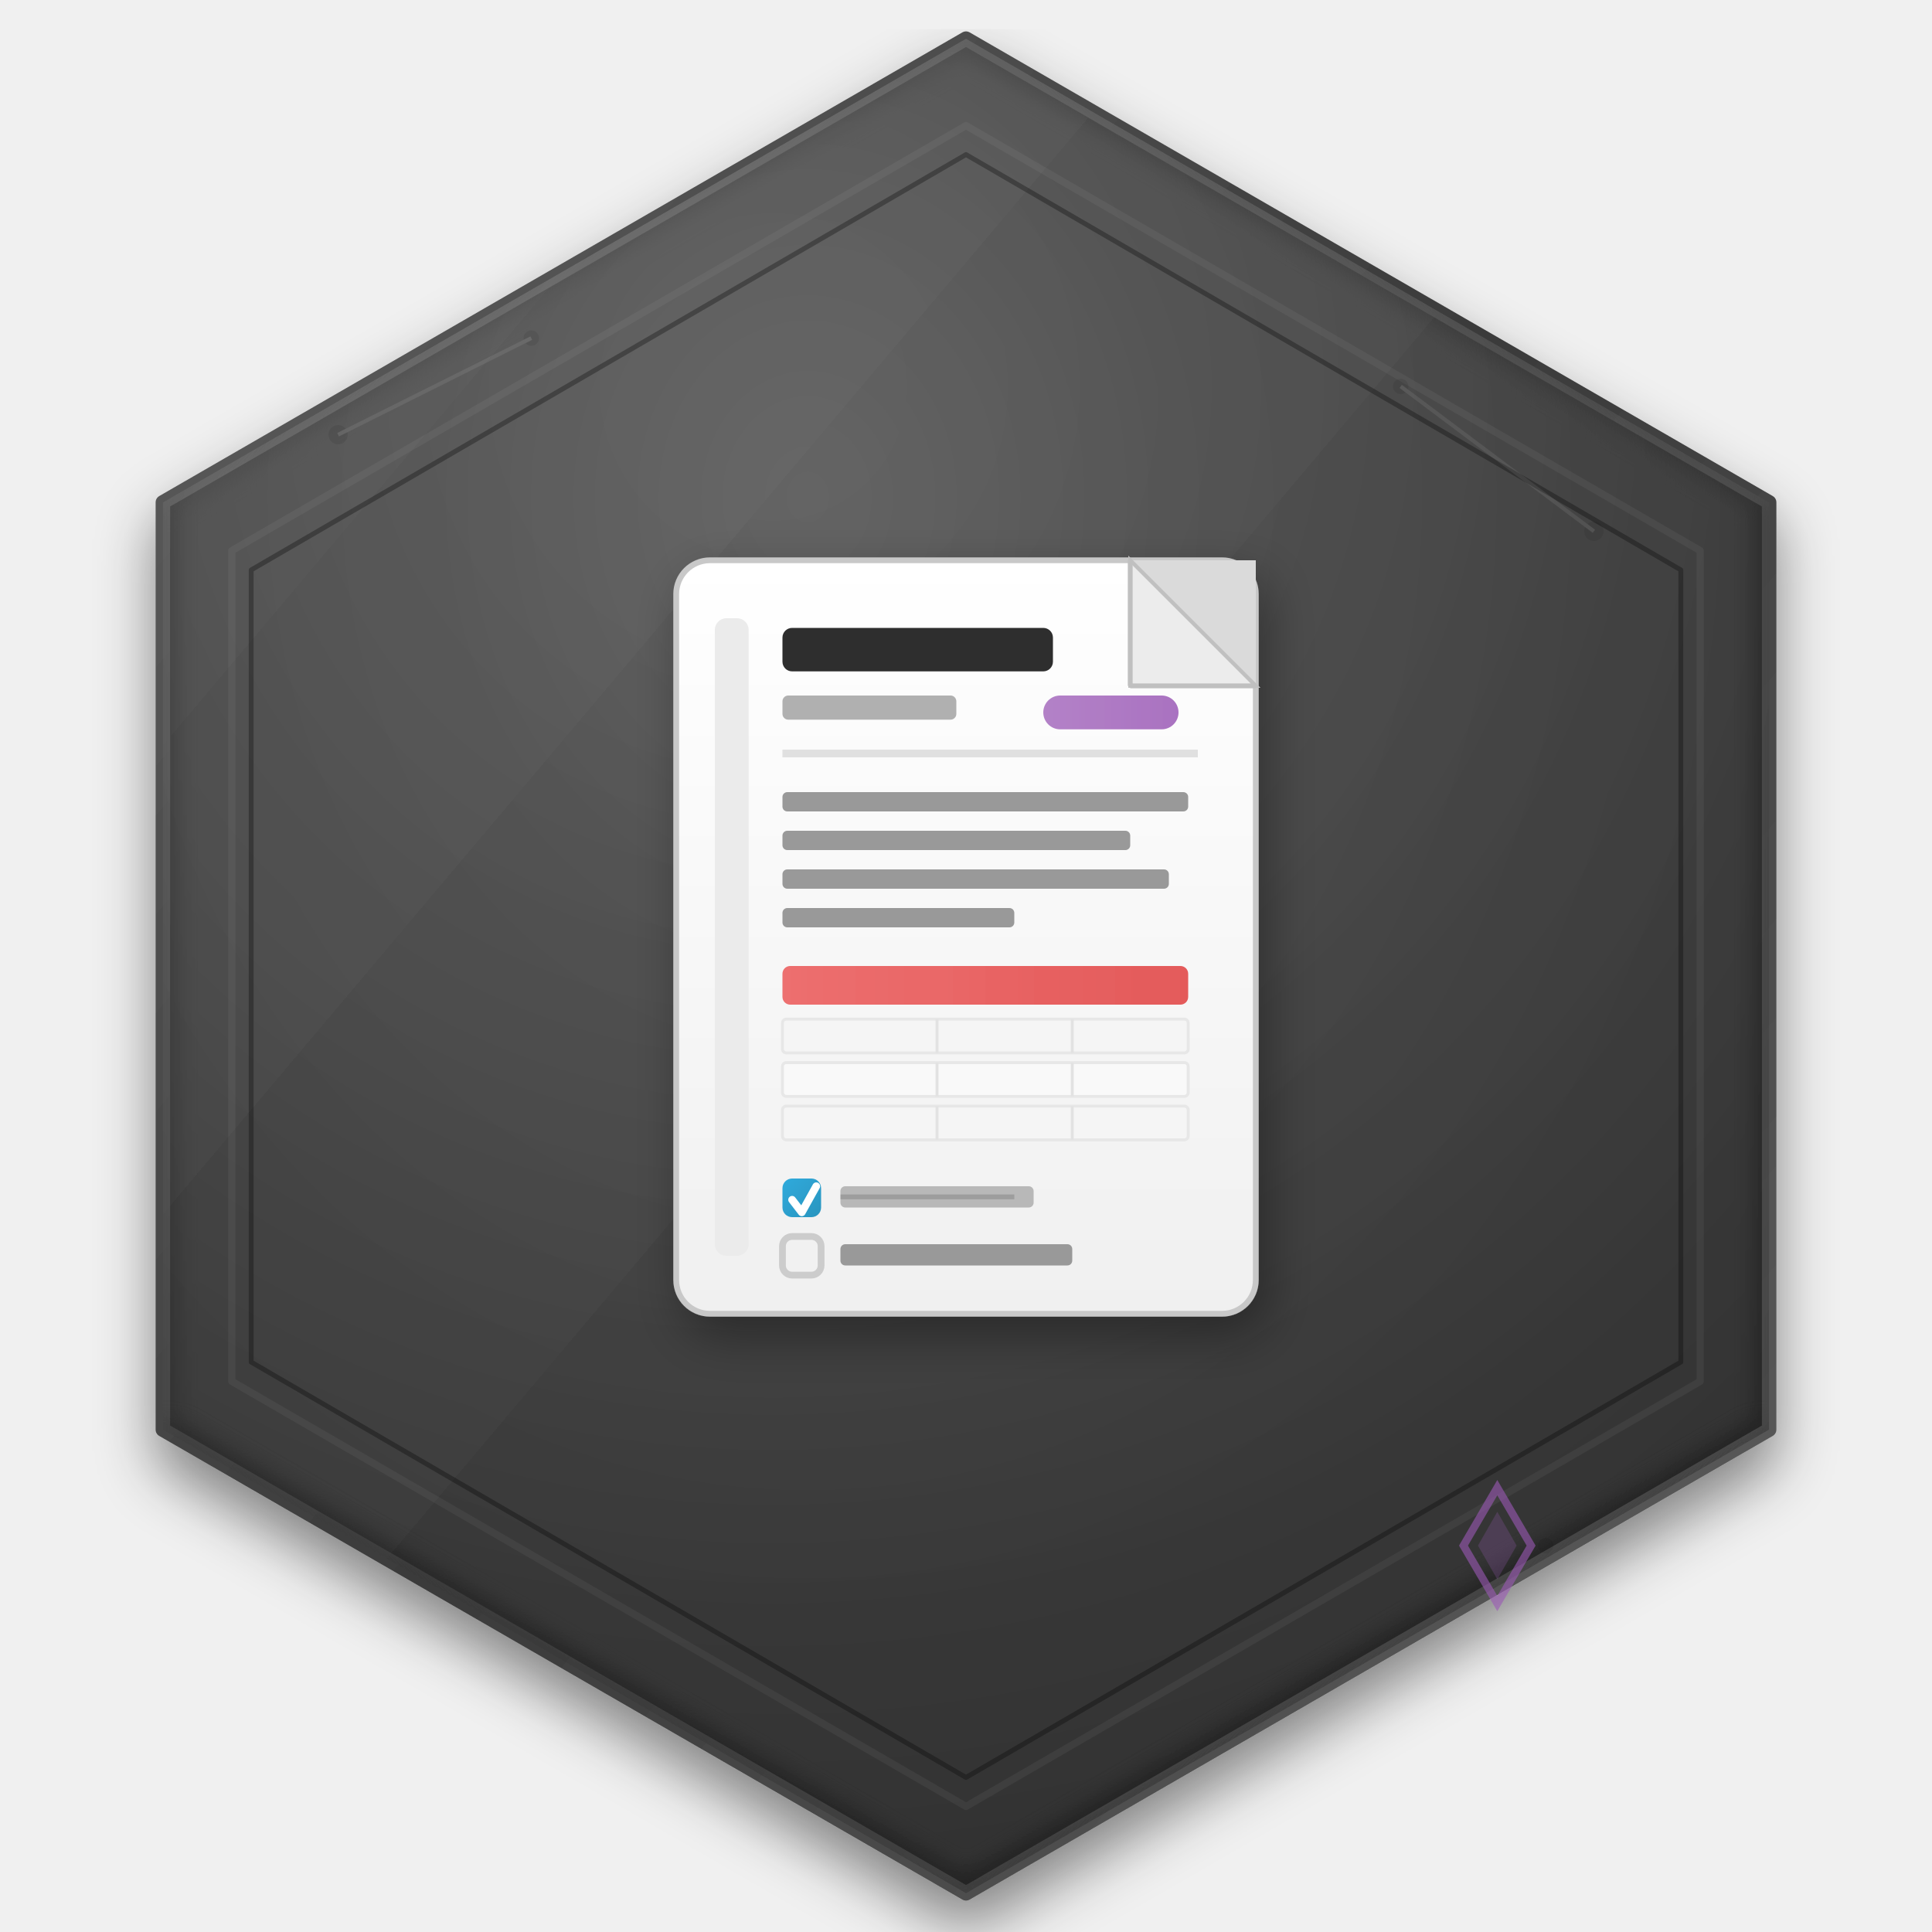
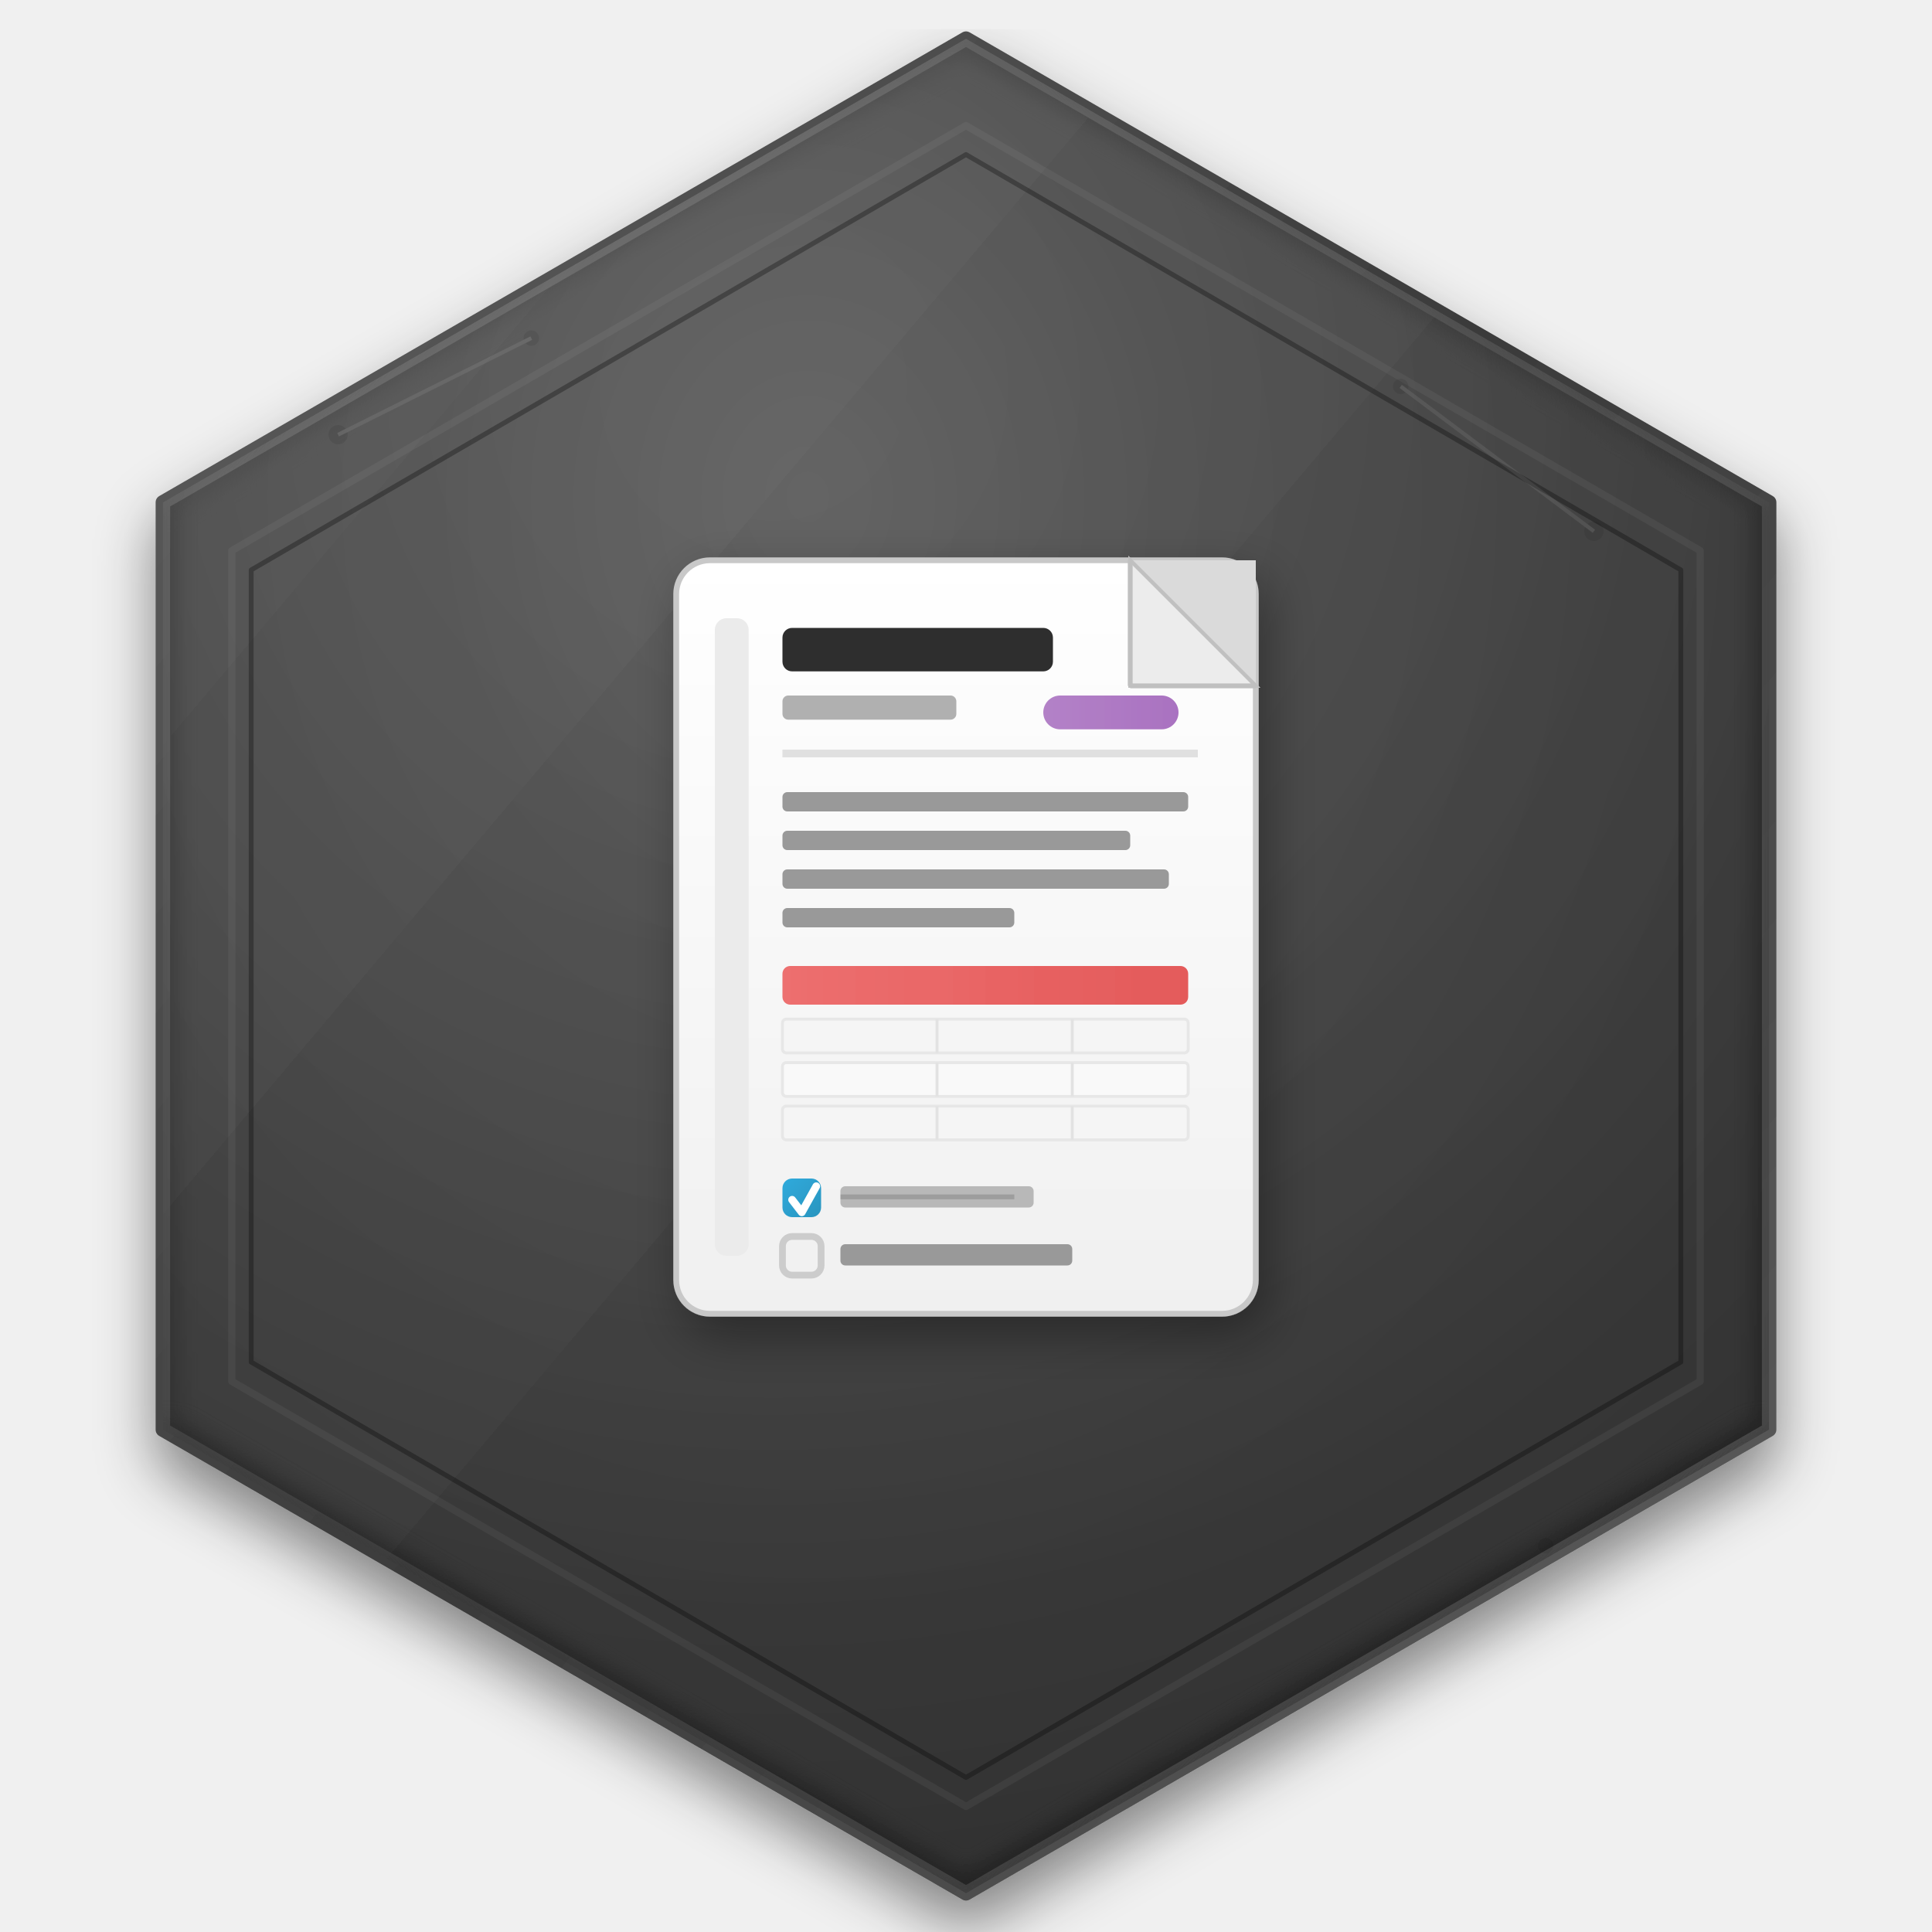
<svg xmlns="http://www.w3.org/2000/svg" viewBox="0 0 200 200" width="200" height="200">
  <defs>
    <linearGradient id="hexFill" x1="0%" y1="0%" x2="100%" y2="100%">
      <stop offset="0%" stop-color="#2C2C2C" />
      <stop offset="45%" stop-color="#1A1A1A" />
      <stop offset="100%" stop-color="#0F0F0F" />
    </linearGradient>
    <linearGradient id="hexBorder" x1="0%" y1="0%" x2="100%" y2="100%">
      <stop offset="0%" stop-color="#606060" />
      <stop offset="50%" stop-color="#3A3A3A" />
      <stop offset="100%" stop-color="#606060" />
    </linearGradient>
    <radialGradient id="specular" cx="40%" cy="25%" r="60%" fx="40%" fy="25%">
      <stop offset="0%" stop-color="rgba(255,255,255,0.10)" />
      <stop offset="40%" stop-color="rgba(255,255,255,0.03)" />
      <stop offset="100%" stop-color="rgba(255,255,255,0)" />
    </radialGradient>
    <linearGradient id="pageFill" x1="0%" y1="0%" x2="0%" y2="100%">
      <stop offset="0%" stop-color="#FFFFFF" />
      <stop offset="100%" stop-color="#F0F0F0" />
    </linearGradient>
    <linearGradient id="accent" x1="0%" y1="0%" x2="100%" y2="0%">
      <stop offset="0%" stop-color="#EB5757" />
      <stop offset="100%" stop-color="#E03E3E" />
    </linearGradient>
    <linearGradient id="checkFill" x1="0%" y1="0%" x2="100%" y2="100%">
      <stop offset="0%" stop-color="#2EAADC" />
      <stop offset="100%" stop-color="#2B95BF" />
    </linearGradient>
    <linearGradient id="tagPurple" x1="0%" y1="0%" x2="100%" y2="0%">
      <stop offset="0%" stop-color="#9B59B6" />
      <stop offset="100%" stop-color="#8E44AD" />
    </linearGradient>
    <filter id="hexShadow" x="-12%" y="-8%" width="124%" height="124%">
      <feGaussianBlur in="SourceAlpha" stdDeviation="3" result="blur" />
      <feOffset dx="0" dy="3" result="shifted" />
      <feFlood flood-color="#000000" flood-opacity="0.45" result="color" />
      <feComposite in="color" in2="shifted" operator="in" result="shadow" />
      <feMerge>
        <feMergeNode in="shadow" />
        <feMergeNode in="SourceGraphic" />
      </feMerge>
    </filter>
    <filter id="pageShadow" x="-15%" y="-10%" width="135%" height="130%">
      <feGaussianBlur in="SourceAlpha" stdDeviation="2.5" result="blur" />
      <feOffset dx="1" dy="2" result="shifted" />
      <feFlood flood-color="#000000" flood-opacity="0.35" result="color" />
      <feComposite in="color" in2="shifted" operator="in" result="shadow" />
      <feMerge>
        <feMergeNode in="shadow" />
        <feMergeNode in="SourceGraphic" />
      </feMerge>
    </filter>
    <filter id="bevel" x="-5%" y="-5%" width="110%" height="110%">
      <feGaussianBlur in="SourceAlpha" stdDeviation="1.5" result="blur" />
      <feSpecularLighting in="blur" surfaceScale="3" specularConstant="0.4" specularExponent="20" lighting-color="#ffffff" result="spec">
        <fePointLight x="80" y="40" z="180" />
      </feSpecularLighting>
      <feComposite in="spec" in2="SourceAlpha" operator="in" result="specIn" />
      <feComposite in="SourceGraphic" in2="specIn" operator="arithmetic" k1="0" k2="1" k3="0.6" k4="0" />
    </filter>
    <clipPath id="hexClip">
      <polygon points="100,4 183.14,52 183.14,148 100,196 16.86,148 16.86,52" />
    </clipPath>
    <clipPath id="hexClipInner">
      <polygon points="100,10 178,55 178,145 100,190 22,145 22,55" />
    </clipPath>
    <filter id="noise" x="0%" y="0%" width="100%" height="100%">
      <feTurbulence type="fractalNoise" baseFrequency="0.65" numOctaves="3" stitchTiles="stitch" result="noise" />
      <feColorMatrix in="noise" type="saturate" values="0" result="grayNoise" />
      <feBlend in="SourceGraphic" in2="grayNoise" mode="overlay" result="blended" />
      <feComponentTransfer in="blended">
        <feFuncA type="linear" slope="1" />
      </feComponentTransfer>
    </filter>
  </defs>
  <polygon points="100,4 183.14,52 183.14,148 100,196 16.86,148 16.86,52" fill="url(#hexFill)" stroke="url(#hexBorder)" stroke-width="1.5" stroke-linejoin="round" filter="url(#hexShadow)" />
  <polygon points="100,4 183.14,52 183.14,148 100,196 16.86,148 16.86,52" fill="url(#hexFill)" clip-path="url(#hexClip)" filter="url(#bevel)" opacity="0.5" />
  <polygon points="100,4 183.14,52 183.14,148 100,196 16.86,148 16.86,52" fill="url(#specular)" clip-path="url(#hexClip)" />
  <polygon points="100,13 176,57 176,143 100,187 24,143 24,57" fill="none" stroke="rgba(255,255,255,0.05)" stroke-width="0.75" stroke-linejoin="round" />
  <polygon points="100,16 174,59 174,141 100,184 26,141 26,59" fill="none" stroke="rgba(0,0,0,0.3)" stroke-width="0.5" stroke-linejoin="round" />
  <g filter="url(#pageShadow)" transform="translate(100, 98)">
    <rect x="-30" y="-40" width="60" height="78" rx="3.5" ry="3.5" fill="url(#pageFill)" stroke="#C8C8C8" stroke-width="0.6" />
    <path d="M 17,-40 L 30,-40 L 30,-27 Z" fill="#DADADA" />
    <path d="M 17,-40 L 17,-27 L 30,-27 Z" fill="#ECECEC" stroke="#C0C0C0" stroke-width="0.4" />
    <path d="M 17,-40 L 17,-27" stroke="#C0C0C0" stroke-width="0.5" />
    <path d="M 17,-27 L 30,-27" stroke="#C0C0C0" stroke-width="0.5" />
    <rect x="-26" y="-34" width="3.5" height="66" rx="1.2" fill="#EBEBEB" />
    <rect x="-19" y="-33" width="28" height="4.5" rx="1" fill="#2D2D2D" />
    <rect x="-19" y="-26" width="18" height="2.5" rx="0.6" fill="#B0B0B0" />
    <line x1="-19" y1="-20" x2="24" y2="-20" stroke="#E0E0E0" stroke-width="0.8" />
    <rect x="-19" y="-16" width="42" height="2" rx="0.5" fill="#999999" />
    <rect x="-19" y="-12" width="36" height="2" rx="0.5" fill="#999999" />
    <rect x="-19" y="-8" width="40" height="2" rx="0.5" fill="#999999" />
    <rect x="-19" y="-4" width="24" height="2" rx="0.5" fill="#999999" />
    <rect x="-19" y="2" width="42" height="4" rx="0.8" fill="url(#accent)" opacity="0.85" />
    <g opacity="0.9">
      <rect x="-19" y="7.5" width="42" height="3.5" rx="0.4" fill="#F5F5F5" stroke="#E5E5E5" stroke-width="0.3" />
      <line x1="-3" y1="7.5" x2="-3" y2="11" stroke="#E0E0E0" stroke-width="0.3" />
      <line x1="11" y1="7.5" x2="11" y2="11" stroke="#E0E0E0" stroke-width="0.3" />
      <rect x="-19" y="12" width="42" height="3.5" rx="0.4" fill="#FAFAFA" stroke="#E5E5E5" stroke-width="0.3" />
      <line x1="-3" y1="12" x2="-3" y2="15.5" stroke="#E0E0E0" stroke-width="0.3" />
      <line x1="11" y1="12" x2="11" y2="15.5" stroke="#E0E0E0" stroke-width="0.3" />
      <rect x="-19" y="16.5" width="42" height="3.5" rx="0.4" fill="#F5F5F5" stroke="#E5E5E5" stroke-width="0.3" />
      <line x1="-3" y1="16.5" x2="-3" y2="20" stroke="#E0E0E0" stroke-width="0.3" />
      <line x1="11" y1="16.5" x2="11" y2="20" stroke="#E0E0E0" stroke-width="0.3" />
    </g>
    <g>
      <rect x="-19" y="24" width="4" height="4" rx="1" fill="url(#checkFill)" />
      <polyline points="-18,26.2 -17,27.5 -15.5,24.8" fill="none" stroke="#FFFFFF" stroke-width="0.8" stroke-linecap="round" stroke-linejoin="round" />
      <rect x="-13" y="24.8" width="20" height="2.2" rx="0.5" fill="#B8B8B8" />
      <line x1="-13" y1="25.9" x2="5" y2="25.9" stroke="rgba(0,0,0,0.15)" stroke-width="0.5" />
      <rect x="-19" y="30" width="4" height="4" rx="1" fill="none" stroke="#CCCCCC" stroke-width="0.7" />
      <rect x="-13" y="30.8" width="24" height="2.2" rx="0.5" fill="#999999" />
    </g>
    <rect x="8" y="-26" width="14" height="3.5" rx="1.75" fill="url(#tagPurple)" opacity="0.75" />
  </g>
-   <g transform="translate(155, 160)" opacity="0.6">
-     <path d="M 0,-6 L 3.5,0 L 0,6 L -3.5,0 Z" fill="none" stroke="#9B59B6" stroke-width="0.8" />
-     <path d="M 0,-3.5 L 2,0 L 0,3.5 L -2,0 Z" fill="#9B59B6" opacity="0.4" />
-   </g>
  <g opacity="0.08" clip-path="url(#hexClip)">
    <circle cx="35" cy="45" r="1" />
    <circle cx="55" cy="35" r="0.8" />
    <circle cx="145" cy="40" r="0.8" />
    <circle cx="165" cy="55" r="1" />
    <circle cx="40" cy="165" r="0.8" />
    <circle cx="160" cy="160" r="0.8" />
    <line x1="35" y1="45" x2="55" y2="35" stroke="white" stroke-width="0.4" />
    <line x1="145" y1="40" x2="165" y2="55" stroke="white" stroke-width="0.4" />
  </g>
</svg>
